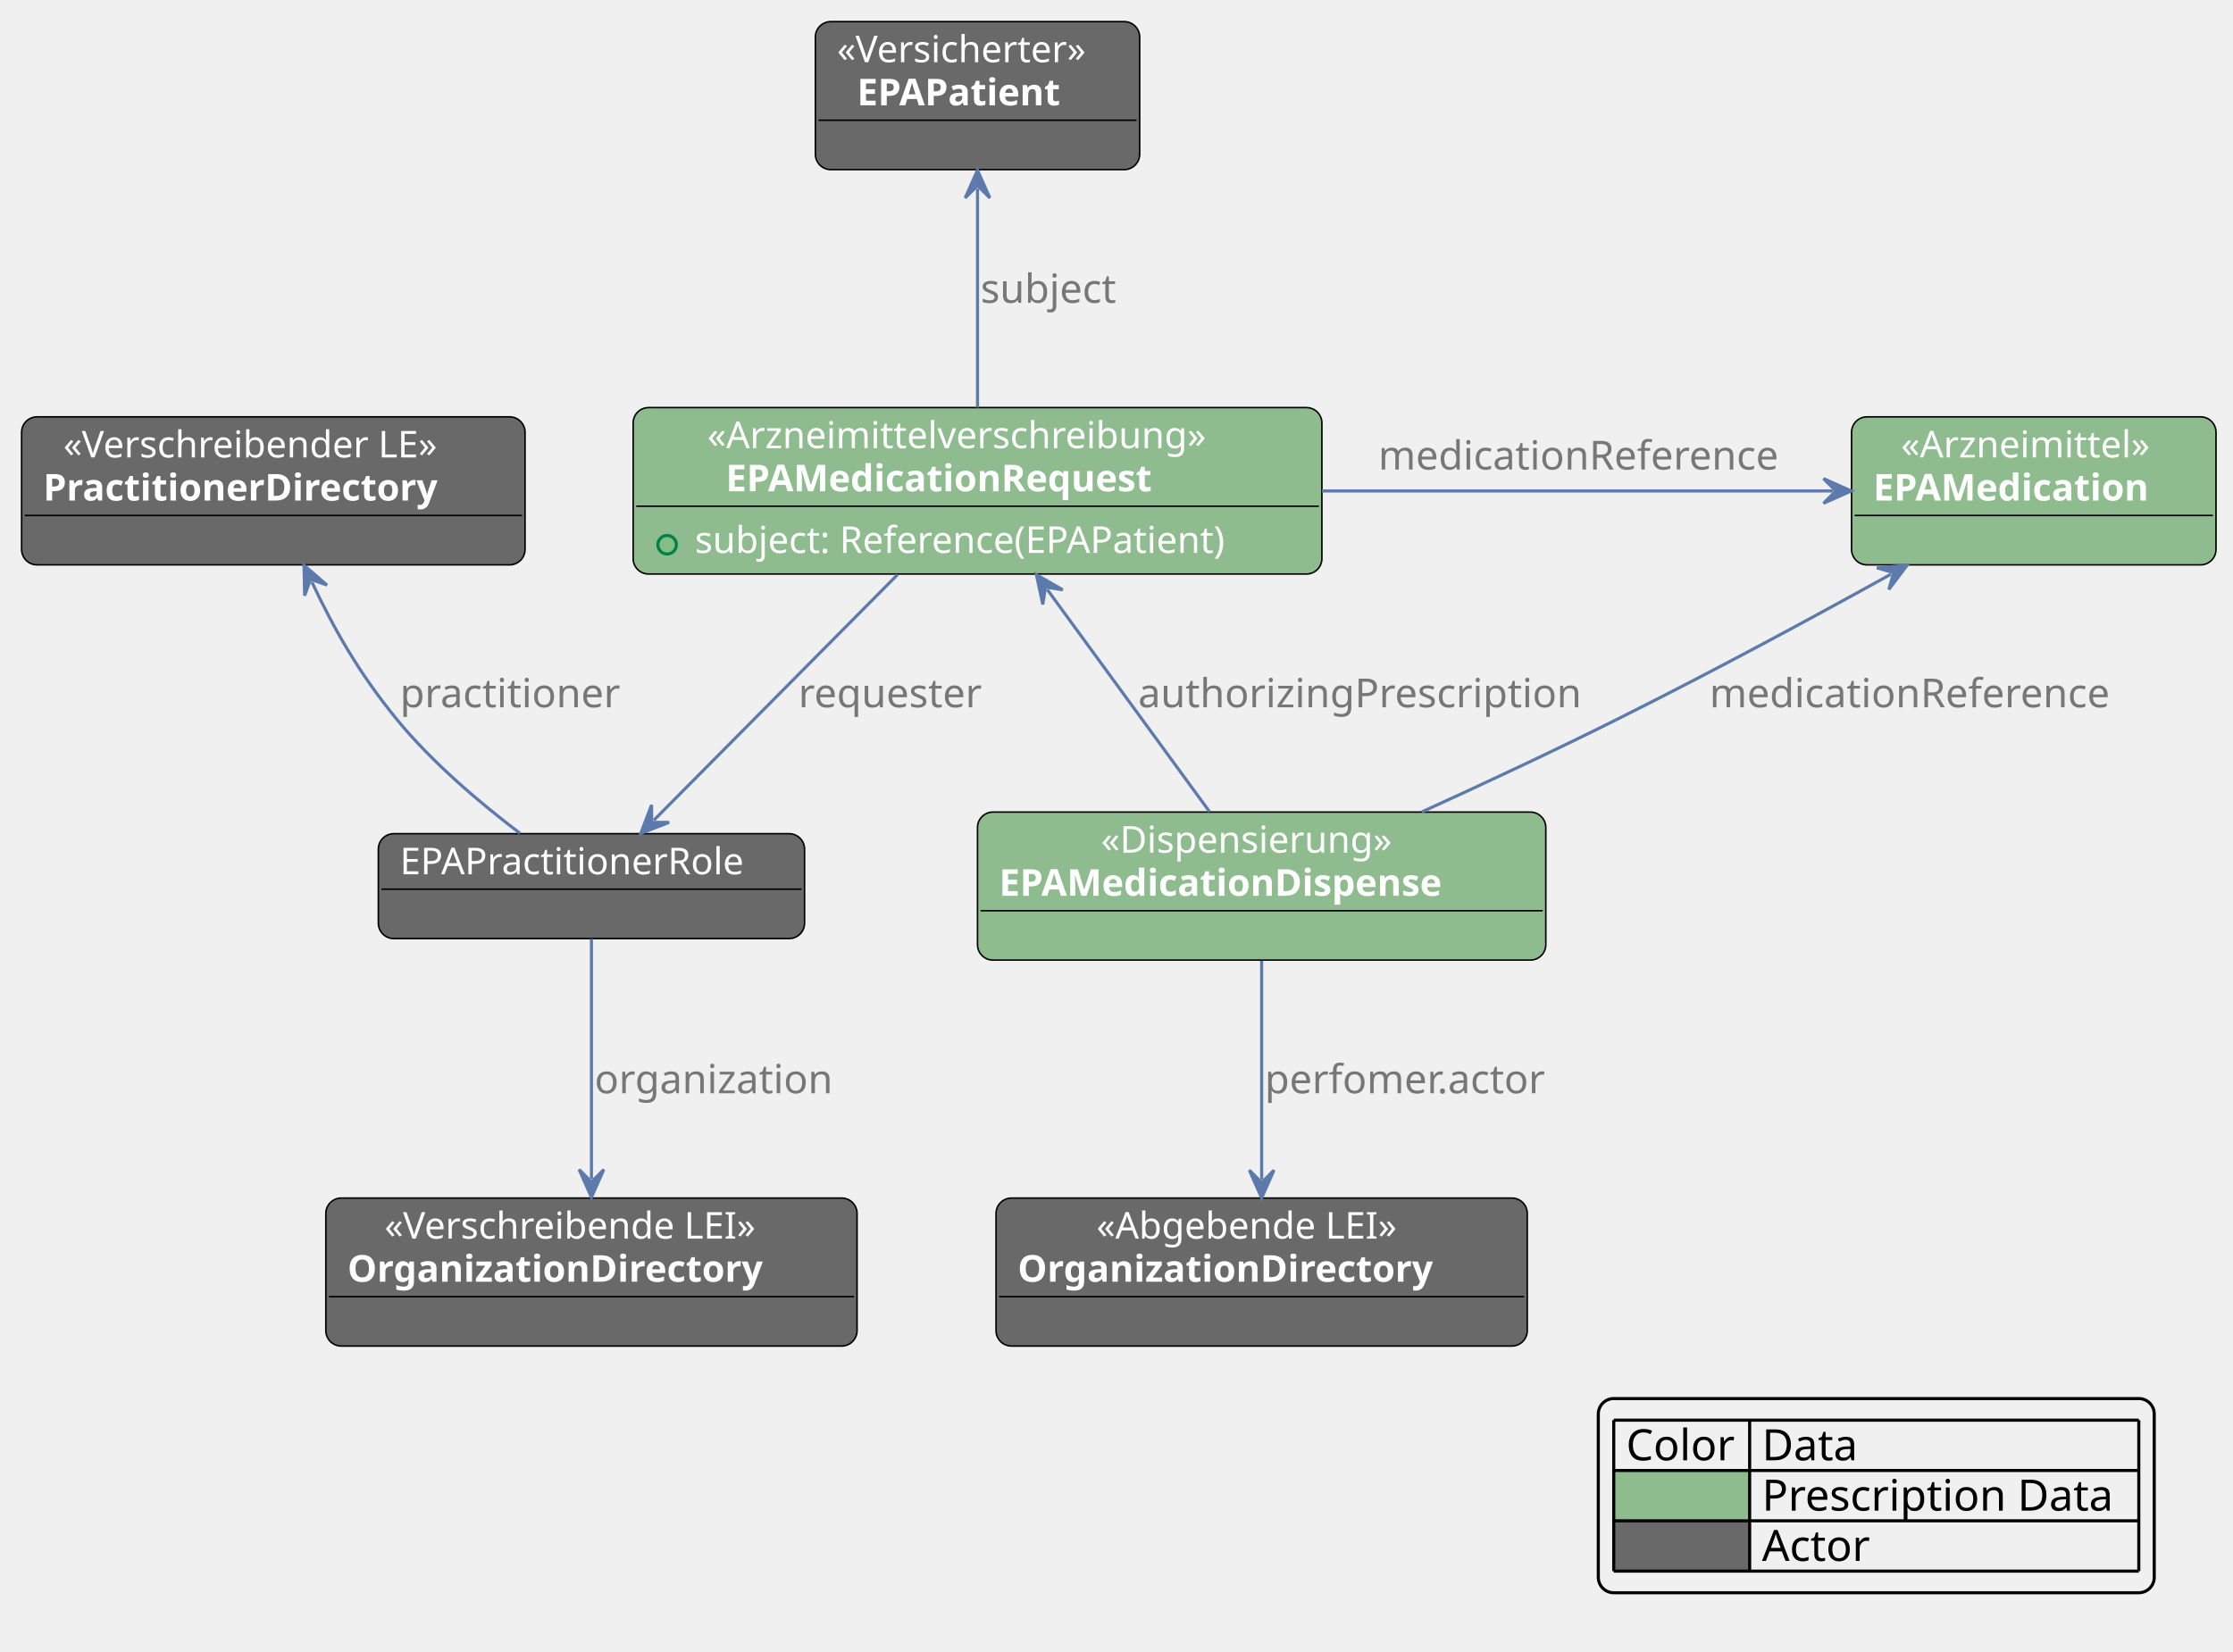
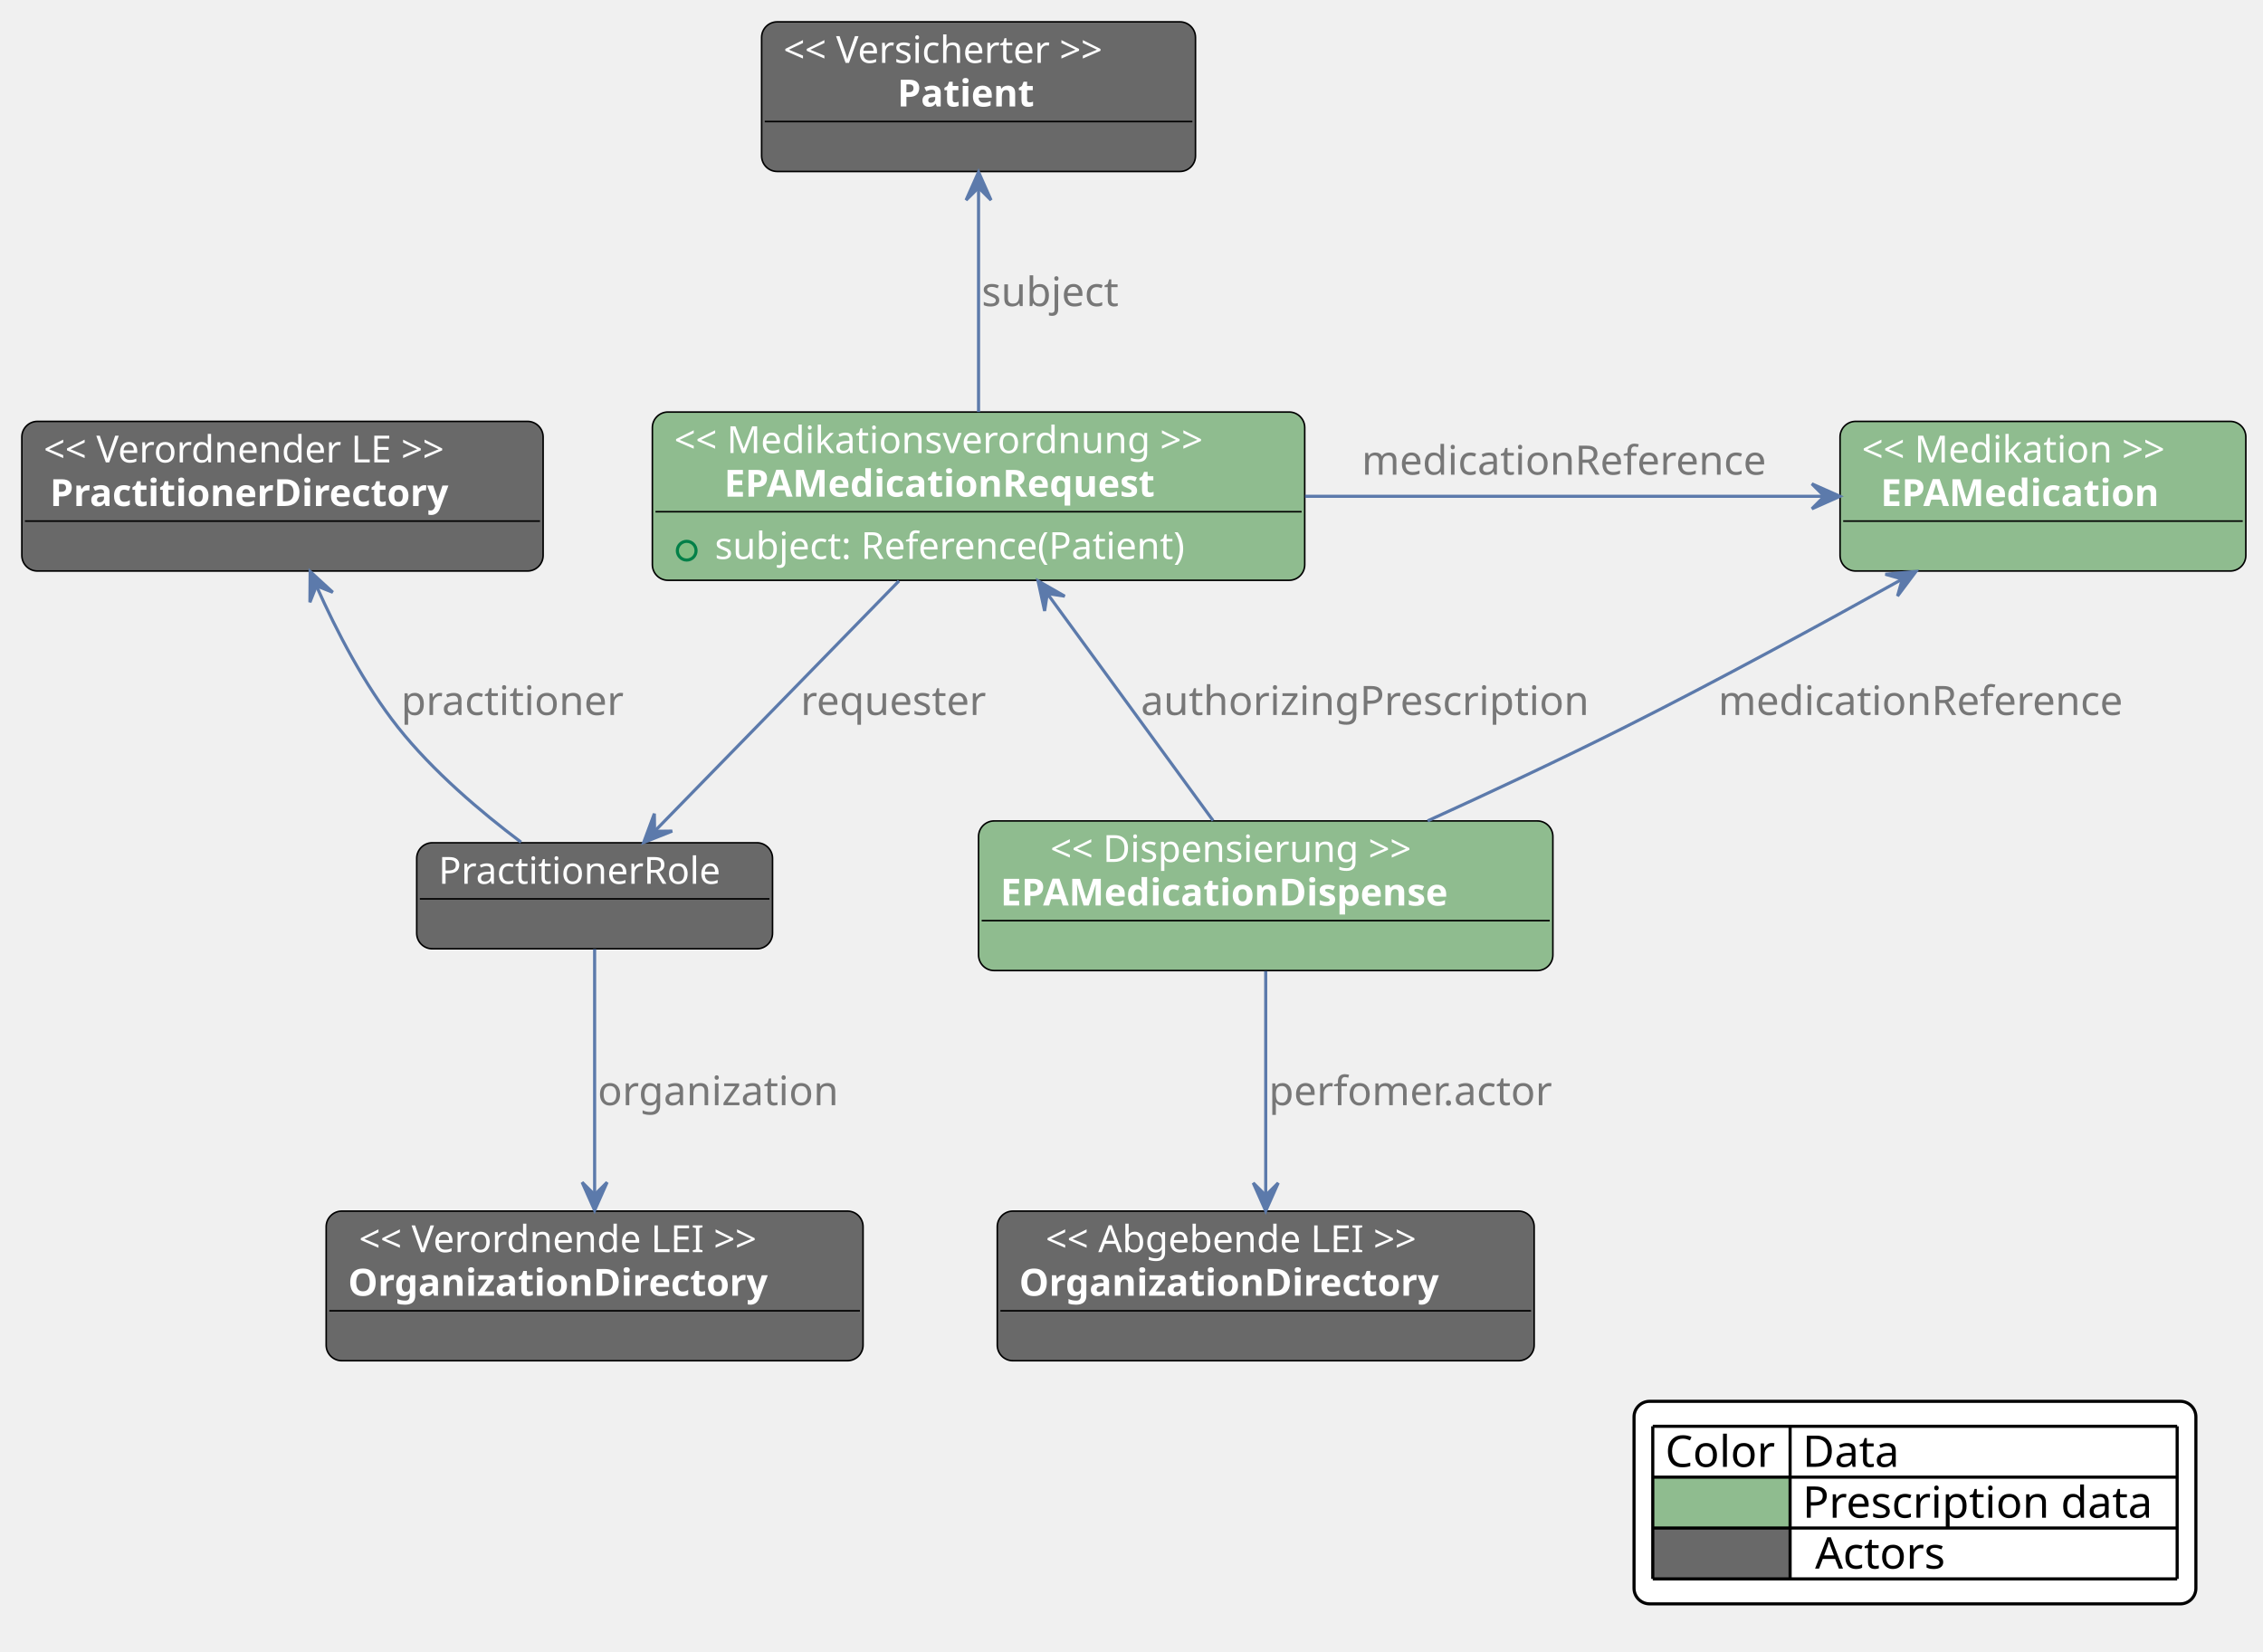
- <svg xmlns="http://www.w3.org/2000/svg" contentStyleType="text/css" height="535px" preserveAspectRatio="none" style="width:723px;height:535px;background:#FFFFFF;" version="1.1" viewBox="0 0 723 535" width="723px" zoomAndPan="magnify">
+ <svg xmlns="http://www.w3.org/2000/svg" contentStyleType="text/css" height="529px" preserveAspectRatio="none" style="width:725px;height:529px;background:#FFFFFF;" version="1.1" viewBox="0 0 725 529" width="725px" zoomAndPan="magnify">
  <defs />
  <g>
    <g id="elem_Patient">
-       <rect fill="#696969" height="47.938" rx="5" ry="5" style="stroke:#000000;stroke-width:0.5;" width="105" x="264" y="7" />
-       <text fill="#FFFFFF" font-family="sans-serif" font-size="12" lengthAdjust="spacing" textLength="91" x="271" y="20.139">«Versicherter»</text>
-       <text fill="#FFFFFF" font-family="sans-serif" font-size="12" font-weight="bold" lengthAdjust="spacing" textLength="78" x="277.5" y="34.107">EPAPatient</text>
-       <line style="stroke:#000000;stroke-width:0.5;" x1="265" x2="368" y1="38.938" y2="38.938" />
+       <rect fill="#696969" height="47.938" rx="5" ry="5" style="stroke:#000000;stroke-width:0.5;" width="139" x="244" y="7" />
+       <text fill="#FFFFFF" font-family="sans-serif" font-size="12" lengthAdjust="spacing" textLength="125" x="251" y="20.139">&lt;&lt; Versicherter &gt;&gt;</text>
+       <text fill="#FFFFFF" font-family="sans-serif" font-size="12" font-weight="bold" lengthAdjust="spacing" textLength="52" x="287.5" y="34.107">Patient</text>
+       <line style="stroke:#000000;stroke-width:0.5;" x1="245" x2="382" y1="38.938" y2="38.938" />
    </g>
    <g id="elem_PrescribingPractitioner">
-       <rect fill="#696969" height="47.938" rx="5" ry="5" style="stroke:#000000;stroke-width:0.5;" width="163" x="7" y="135" />
-       <text fill="#FFFFFF" font-family="sans-serif" font-size="12" lengthAdjust="spacing" textLength="136" x="20.5" y="148.139">«Verschreibender LE»</text>
-       <text fill="#FFFFFF" font-family="sans-serif" font-size="12" font-weight="bold" lengthAdjust="spacing" textLength="149" x="14" y="162.107">PractitionerDirectory</text>
-       <line style="stroke:#000000;stroke-width:0.5;" x1="8" x2="169" y1="166.938" y2="166.938" />
+       <rect fill="#696969" height="47.938" rx="5" ry="5" style="stroke:#000000;stroke-width:0.5;" width="167" x="7" y="135" />
+       <text fill="#FFFFFF" font-family="sans-serif" font-size="12" lengthAdjust="spacing" textLength="153" x="14" y="148.139">&lt;&lt; Verordnender LE &gt;&gt;</text>
+       <text fill="#FFFFFF" font-family="sans-serif" font-size="12" font-weight="bold" lengthAdjust="spacing" textLength="149" x="16" y="162.107">PractitionerDirectory</text>
+       <line style="stroke:#000000;stroke-width:0.5;" x1="8" x2="173" y1="166.938" y2="166.938" />
    </g>
    <g id="elem_PrescribingOrganization">
-       <rect fill="#696969" height="47.938" rx="5" ry="5" style="stroke:#000000;stroke-width:0.5;" width="172" x="105.5" y="388" />
-       <text fill="#FFFFFF" font-family="sans-serif" font-size="12" lengthAdjust="spacing" textLength="134" x="124.5" y="401.139">«Verschreibende LEI»</text>
-       <text fill="#FFFFFF" font-family="sans-serif" font-size="12" font-weight="bold" lengthAdjust="spacing" textLength="158" x="112.5" y="415.107">OrganizationDirectory</text>
-       <line style="stroke:#000000;stroke-width:0.5;" x1="106.5" x2="276.5" y1="419.938" y2="419.938" />
+       <rect fill="#696969" height="47.938" rx="5" ry="5" style="stroke:#000000;stroke-width:0.5;" width="172" x="104.5" y="388" />
+       <text fill="#FFFFFF" font-family="sans-serif" font-size="12" lengthAdjust="spacing" textLength="151" x="115" y="401.139">&lt;&lt; Verordnende LEI &gt;&gt;</text>
+       <text fill="#FFFFFF" font-family="sans-serif" font-size="12" font-weight="bold" lengthAdjust="spacing" textLength="158" x="111.5" y="415.107">OrganizationDirectory</text>
+       <line style="stroke:#000000;stroke-width:0.5;" x1="105.5" x2="275.5" y1="419.938" y2="419.938" />
    </g>
    <g id="elem_DispenserOrganization">
-       <rect fill="#696969" height="47.938" rx="5" ry="5" style="stroke:#000000;stroke-width:0.5;" width="172" x="322.5" y="388" />
-       <text fill="#FFFFFF" font-family="sans-serif" font-size="12" lengthAdjust="spacing" textLength="107" x="355" y="401.139">«Abgebende LEI»</text>
-       <text fill="#FFFFFF" font-family="sans-serif" font-size="12" font-weight="bold" lengthAdjust="spacing" textLength="158" x="329.5" y="415.107">OrganizationDirectory</text>
-       <line style="stroke:#000000;stroke-width:0.5;" x1="323.5" x2="493.5" y1="419.938" y2="419.938" />
+       <rect fill="#696969" height="47.938" rx="5" ry="5" style="stroke:#000000;stroke-width:0.5;" width="172" x="319.5" y="388" />
+       <text fill="#FFFFFF" font-family="sans-serif" font-size="12" lengthAdjust="spacing" textLength="141" x="335" y="401.139">&lt;&lt; Abgebende LEI &gt;&gt;</text>
+       <text fill="#FFFFFF" font-family="sans-serif" font-size="12" font-weight="bold" lengthAdjust="spacing" textLength="158" x="326.5" y="415.107">OrganizationDirectory</text>
+       <line style="stroke:#000000;stroke-width:0.5;" x1="320.5" x2="490.5" y1="419.938" y2="419.938" />
    </g>
    <g id="elem_PractionerRole">
-       <rect fill="#696969" height="33.969" rx="5" ry="5" style="stroke:#000000;stroke-width:0.5;" width="138" x="122.5" y="270" />
-       <text fill="#FFFFFF" font-family="sans-serif" font-size="12" lengthAdjust="spacing" textLength="124" x="129.5" y="283.139">EPAPractitionerRole</text>
-       <line style="stroke:#000000;stroke-width:0.5;" x1="123.5" x2="259.5" y1="287.969" y2="287.969" />
+       <rect fill="#696969" height="33.969" rx="5" ry="5" style="stroke:#000000;stroke-width:0.5;" width="114" x="133.5" y="270" />
+       <text fill="#FFFFFF" font-family="sans-serif" font-size="12" lengthAdjust="spacing" textLength="100" x="140.5" y="283.139">PractitionerRole</text>
+       <line style="stroke:#000000;stroke-width:0.5;" x1="134.5" x2="246.5" y1="287.969" y2="287.969" />
    </g>
    <g id="elem_Medication">
-       <rect fill="#8FBC8F" height="47.938" rx="5" ry="5" style="stroke:#000000;stroke-width:0.5;" width="118" x="599.5" y="135" />
-       <text fill="#FFFFFF" font-family="sans-serif" font-size="12" lengthAdjust="spacing" textLength="86" x="615.5" y="148.139">«Arzneimittel»</text>
-       <text fill="#FFFFFF" font-family="sans-serif" font-size="12" font-weight="bold" lengthAdjust="spacing" textLength="104" x="606.5" y="162.107">EPAMedication</text>
-       <line style="stroke:#000000;stroke-width:0.5;" x1="600.5" x2="716.5" y1="166.938" y2="166.938" />
+       <rect fill="#8FBC8F" height="47.938" rx="5" ry="5" style="stroke:#000000;stroke-width:0.5;" width="130" x="589.5" y="135" />
+       <text fill="#FFFFFF" font-family="sans-serif" font-size="12" lengthAdjust="spacing" textLength="116" x="596.5" y="148.139">&lt;&lt; Medikation &gt;&gt;</text>
+       <text fill="#FFFFFF" font-family="sans-serif" font-size="12" font-weight="bold" lengthAdjust="spacing" textLength="104" x="602.5" y="162.107">EPAMedication</text>
+       <line style="stroke:#000000;stroke-width:0.5;" x1="590.5" x2="718.5" y1="166.938" y2="166.938" />
    </g>
    <g id="elem_MedicationRequest">
-       <rect fill="#8FBC8F" height="53.906" rx="5" ry="5" style="stroke:#000000;stroke-width:0.5;" width="223" x="205" y="132" />
-       <text fill="#FFFFFF" font-family="sans-serif" font-size="12" lengthAdjust="spacing" textLength="175" x="229" y="145.139">«Arzneimittelverschreibung»</text>
-       <text fill="#FFFFFF" font-family="sans-serif" font-size="12" font-weight="bold" lengthAdjust="spacing" textLength="163" x="235" y="159.107">EPAMedicationRequest</text>
-       <line style="stroke:#000000;stroke-width:0.5;" x1="206" x2="427" y1="163.938" y2="163.938" />
-       <ellipse cx="216" cy="176.422" fill="#84BE84" rx="3" ry="3" style="stroke:#038048;stroke-width:1.0;" />
-       <text fill="#FFFFFF" font-family="sans-serif" font-size="12" lengthAdjust="spacing" textLength="197" x="225" y="179.076">subject: Reference(EPAPatient)</text>
+       <rect fill="#8FBC8F" height="53.906" rx="5" ry="5" style="stroke:#000000;stroke-width:0.5;" width="209" x="209" y="132" />
+       <text fill="#FFFFFF" font-family="sans-serif" font-size="12" lengthAdjust="spacing" textLength="195" x="216" y="145.139">&lt;&lt; Medikationsverordnung &gt;&gt;</text>
+       <text fill="#FFFFFF" font-family="sans-serif" font-size="12" font-weight="bold" lengthAdjust="spacing" textLength="163" x="232" y="159.107">EPAMedicationRequest</text>
+       <line style="stroke:#000000;stroke-width:0.5;" x1="210" x2="417" y1="163.938" y2="163.938" />
+       <ellipse cx="220" cy="176.422" fill="#84BE84" rx="3" ry="3" style="stroke:#038048;stroke-width:1.0;" />
+       <text fill="#FFFFFF" font-family="sans-serif" font-size="12" lengthAdjust="spacing" textLength="173" x="229" y="179.076">subject: Reference(Patient)</text>
    </g>
    <g id="elem_MedicationDispense">
-       <rect fill="#8FBC8F" height="47.938" rx="5" ry="5" style="stroke:#000000;stroke-width:0.5;" width="184" x="316.5" y="263" />
-       <text fill="#FFFFFF" font-family="sans-serif" font-size="12" lengthAdjust="spacing" textLength="104" x="356.5" y="276.139">«Dispensierung»</text>
-       <text fill="#FFFFFF" font-family="sans-serif" font-size="12" font-weight="bold" lengthAdjust="spacing" textLength="170" x="323.5" y="290.107">EPAMedicationDispense</text>
-       <line style="stroke:#000000;stroke-width:0.5;" x1="317.5" x2="499.5" y1="294.938" y2="294.938" />
+       <rect fill="#8FBC8F" height="47.938" rx="5" ry="5" style="stroke:#000000;stroke-width:0.5;" width="184" x="313.5" y="263" />
+       <text fill="#FFFFFF" font-family="sans-serif" font-size="12" lengthAdjust="spacing" textLength="138" x="336.5" y="276.139">&lt;&lt; Dispensierung &gt;&gt;</text>
+       <text fill="#FFFFFF" font-family="sans-serif" font-size="12" font-weight="bold" lengthAdjust="spacing" textLength="170" x="320.5" y="290.107">EPAMedicationDispense</text>
+       <line style="stroke:#000000;stroke-width:0.5;" x1="314.5" x2="496.5" y1="294.938" y2="294.938" />
    </g>
    <g id="link_Patient_MedicationRequest">
-       <path codeLine="26" d="M316.5,61.11 C316.5,82.85 316.5,109.36 316.5,131.99 " fill="none" id="Patient-backto-MedicationRequest" style="stroke:#5C7AAB;stroke-width:1.0;" />
-       <polygon fill="#5C7AAB" points="316.5,55.11,312.5,64.11,316.5,60.11,320.5,64.11,316.5,55.11" style="stroke:#5C7AAB;stroke-width:1.0;" />
-       <text fill="#777777" font-family="sans-serif" font-size="13" lengthAdjust="spacing" textLength="46" x="317.5" y="98.067">subject</text>
+       <path codeLine="26" d="M313.5,60.12 C313.5,81.62 313.5,111.04 313.5,131.99 " fill="none" id="Patient-backto-MedicationRequest" style="stroke:#5C7AAB;stroke-width:1.0;" />
+       <polygon fill="#5C7AAB" points="313.5,55.11,309.5,64.11,313.5,60.11,317.5,64.11,313.5,55.11" style="stroke:#5C7AAB;stroke-width:1.0;" />
+       <text fill="#777777" font-family="sans-serif" font-size="13" lengthAdjust="spacing" textLength="46" x="314.5" y="98.067">subject</text>
    </g>
    <g id="link_MedicationRequest_Medication">
-       <path codeLine="27" d="M428.01,159 C485.12,159 546.35,159 593.41,159 " fill="none" id="MedicationRequest-to-Medication" style="stroke:#5C7AAB;stroke-width:1.0;" />
-       <polygon fill="#5C7AAB" points="599.41,159,590.41,155,594.41,159,590.41,163,599.41,159" style="stroke:#5C7AAB;stroke-width:1.0;" />
-       <text fill="#777777" font-family="sans-serif" font-size="13" lengthAdjust="spacing" textLength="135" x="446.25" y="152.067">medicationReference</text>
+       <path codeLine="27" d="M418.13,159 C472.06,159 536.38,159 584.3,159 " fill="none" id="MedicationRequest-to-Medication" style="stroke:#5C7AAB;stroke-width:1.0;" />
+       <polygon fill="#5C7AAB" points="589.47,159,580.47,155,584.47,159,580.47,163,589.47,159" style="stroke:#5C7AAB;stroke-width:1.0;" />
+       <text fill="#777777" font-family="sans-serif" font-size="13" lengthAdjust="spacing" textLength="135" x="436.25" y="152.067">medicationReference</text>
    </g>
    <g id="link_MedicationRequest_PractionerRole">
-       <path codeLine="28" d="M290.6,186.11 C265.57,211.34 232.675,244.49 211.696,265.64 " fill="none" id="MedicationRequest-to-PractionerRole" style="stroke:#5C7AAB;stroke-width:1.0;" />
-       <polygon fill="#5C7AAB" points="207.47,269.9,216.648,266.327,210.991,266.35,210.968,260.693,207.47,269.9" style="stroke:#5C7AAB;stroke-width:1.0;" />
-       <text fill="#777777" font-family="sans-serif" font-size="13" lengthAdjust="spacing" textLength="62" x="258.5" y="229.067">requester</text>
+       <path codeLine="28" d="M288.01,186.11 C264.73,209.96 230.82,244.7 209.74,266.29 " fill="none" id="MedicationRequest-to-PractionerRole" style="stroke:#5C7AAB;stroke-width:1.0;" />
+       <polygon fill="#5C7AAB" points="206.21,269.9,215.359,266.253,209.702,266.322,209.634,260.666,206.21,269.9" style="stroke:#5C7AAB;stroke-width:1.0;" />
+       <text fill="#777777" font-family="sans-serif" font-size="13" lengthAdjust="spacing" textLength="62" x="256.5" y="229.067">requester</text>
    </g>
    <g id="link_PrescribingPractitioner_PractionerRole">
-       <path codeLine="30" d="M100.979,188.487 C108.089,203.567 116.05,217.8 128.5,233 C140,247.04 155.6,260.2 168.39,269.89 " fill="none" id="PrescribingPractitioner-backto-PractionerRole" style="stroke:#5C7AAB;stroke-width:1.0;" />
-       <polygon fill="#5C7AAB" points="98.42,183.06,98.64,192.906,100.552,187.583,105.876,189.495,98.42,183.06" style="stroke:#5C7AAB;stroke-width:1.0;" />
-       <text fill="#777777" font-family="sans-serif" font-size="13" lengthAdjust="spacing" textLength="73" x="129.5" y="229.067">practitioner</text>
+       <path codeLine="30" d="M101.42,187.83 C107.8,202.15 116.72,219.39 127.5,233 C138.69,247.11 154.12,260.17 166.92,269.8 " fill="none" id="PrescribingPractitioner-backto-PractionerRole" style="stroke:#5C7AAB;stroke-width:1.0;" />
+       <polygon fill="#5C7AAB" points="99.36,183.1,99.291,192.949,101.359,187.683,106.624,189.75,99.36,183.1" style="stroke:#5C7AAB;stroke-width:1.0;" />
+       <text fill="#777777" font-family="sans-serif" font-size="13" lengthAdjust="spacing" textLength="73" x="128.5" y="229.067">practitioner</text>
    </g>
    <g id="link_PractionerRole_PrescribingOrganization">
-       <path codeLine="31" d="M191.5,304.08 C191.5,325.44 191.5,357.31 191.5,381.77 " fill="none" id="PractionerRole-to-PrescribingOrganization" style="stroke:#5C7AAB;stroke-width:1.0;" />
-       <polygon fill="#5C7AAB" points="191.5,387.77,195.5,378.77,191.5,382.77,187.5,378.77,191.5,387.77" style="stroke:#5C7AAB;stroke-width:1.0;" />
-       <text fill="#777777" font-family="sans-serif" font-size="13" lengthAdjust="spacing" textLength="79" x="192.5" y="354.067">organization</text>
+       <path codeLine="31" d="M190.5,304.08 C190.5,324.02 190.5,358.35 190.5,382.73 " fill="none" id="PractionerRole-to-PrescribingOrganization" style="stroke:#5C7AAB;stroke-width:1.0;" />
+       <polygon fill="#5C7AAB" points="190.5,387.77,194.5,378.77,190.5,382.77,186.5,378.77,190.5,387.77" style="stroke:#5C7AAB;stroke-width:1.0;" />
+       <text fill="#777777" font-family="sans-serif" font-size="13" lengthAdjust="spacing" textLength="79" x="191.5" y="354.067">organization</text>
    </g>
    <g id="link_Medication_MedicationDispense">
-       <path codeLine="33" d="M612.252,185.958 C585.672,200.688 555.43,217.03 523.5,233 C503.05,243.23 480.24,253.89 460.36,262.95 " fill="none" id="Medication-backto-MedicationDispense" style="stroke:#5C7AAB;stroke-width:1.0;" />
-       <polygon fill="#5C7AAB" points="617.5,183.05,607.689,183.914,613.127,185.474,611.567,190.911,617.5,183.05" style="stroke:#5C7AAB;stroke-width:1.0;" />
-       <text fill="#777777" font-family="sans-serif" font-size="13" lengthAdjust="spacing" textLength="135" x="553.5" y="229.067">medicationReference</text>
+       <path codeLine="33" d="M609.42,185.54 C583.61,199.91 550.49,217.94 520.5,233 C500.07,243.26 477.26,253.93 457.37,262.98 " fill="none" id="Medication-backto-MedicationDispense" style="stroke:#5C7AAB;stroke-width:1.0;" />
+       <polygon fill="#5C7AAB" points="613.82,183.08,604.012,183.979,609.455,185.519,607.915,190.962,613.82,183.08" style="stroke:#5C7AAB;stroke-width:1.0;" />
+       <text fill="#777777" font-family="sans-serif" font-size="13" lengthAdjust="spacing" textLength="135" x="550.5" y="229.067">medicationReference</text>
    </g>
    <g id="link_MedicationRequest_MedicationDispense">
-       <path codeLine="34" d="M339.099,190.955 C355.629,213.585 375.78,241.18 391.63,262.89 " fill="none" id="MedicationRequest-backto-MedicationDispense" style="stroke:#5C7AAB;stroke-width:1.0;" />
-       <polygon fill="#5C7AAB" points="335.56,186.11,337.639,195.737,338.509,190.148,344.099,191.018,335.56,186.11" style="stroke:#5C7AAB;stroke-width:1.0;" />
-       <text fill="#777777" font-family="sans-serif" font-size="13" lengthAdjust="spacing" textLength="146" x="368.5" y="229.067">authorizingPrescription</text>
+       <path codeLine="34" d="M335.54,190.18 C351.84,212.51 373.71,242.46 388.63,262.89 " fill="none" id="MedicationRequest-backto-MedicationDispense" style="stroke:#5C7AAB;stroke-width:1.0;" />
+       <polygon fill="#5C7AAB" points="332.56,186.11,334.661,195.732,335.519,190.141,341.11,190.998,332.56,186.11" style="stroke:#5C7AAB;stroke-width:1.0;" />
+       <text fill="#777777" font-family="sans-serif" font-size="13" lengthAdjust="spacing" textLength="146" x="365.5" y="229.067">authorizingPrescription</text>
    </g>
    <g id="link_MedicationDispense_DispenserOrganization">
-       <path codeLine="35" d="M408.5,311.14 C408.5,333.13 408.5,360.01 408.5,381.97 " fill="none" id="MedicationDispense-to-DispenserOrganization" style="stroke:#5C7AAB;stroke-width:1.0;" />
-       <polygon fill="#5C7AAB" points="408.5,387.97,412.5,378.97,408.5,382.97,404.5,378.97,408.5,387.97" style="stroke:#5C7AAB;stroke-width:1.0;" />
-       <text fill="#777777" font-family="sans-serif" font-size="13" lengthAdjust="spacing" textLength="96" x="409.5" y="354.067">perfomer.actor</text>
+       <path codeLine="35" d="M405.5,311.14 C405.5,331.49 405.5,361.19 405.5,382.91 " fill="none" id="MedicationDispense-to-DispenserOrganization" style="stroke:#5C7AAB;stroke-width:1.0;" />
+       <polygon fill="#5C7AAB" points="405.5,387.97,409.5,378.97,405.5,382.97,401.5,378.97,405.5,387.97" style="stroke:#5C7AAB;stroke-width:1.0;" />
+       <text fill="#777777" font-family="sans-serif" font-size="13" lengthAdjust="spacing" textLength="96" x="406.5" y="354.067">perfomer.actor</text>
    </g>
-     <rect fill="none" height="62.891" id="_legend" rx="5" ry="5" style="stroke:#000000;stroke-width:1.0;" width="180" x="517.5" y="452.938" />
-     <text fill="#000000" font-family="sans-serif" font-size="14" lengthAdjust="spacing" textLength="36" x="526.5" y="472.933">Color</text>
-     <text fill="#000000" font-family="sans-serif" font-size="14" lengthAdjust="spacing" textLength="32" x="570.5" y="472.933">Data</text>
-     <rect fill="#8FBC8F" height="16.297" style="stroke:none;stroke-width:1.0;" width="44" x="522.5" y="476.234" />
-     <text fill="#000000" font-family="sans-serif" font-size="14" lengthAdjust="spacing" textLength="4" x="522.5" y="489.229"> </text>
-     <text fill="#000000" font-family="sans-serif" font-size="14" lengthAdjust="spacing" textLength="118" x="570.5" y="489.229">Prescription Data</text>
-     <rect fill="#696969" height="16.297" style="stroke:none;stroke-width:1.0;" width="44" x="522.5" y="492.531" />
-     <text fill="#000000" font-family="sans-serif" font-size="14" lengthAdjust="spacing" textLength="4" x="522.5" y="505.526"> </text>
-     <text fill="#000000" font-family="sans-serif" font-size="14" lengthAdjust="spacing" textLength="36" x="570.5" y="505.526">Actor</text>
-     <line style="stroke:#000000;stroke-width:1.0;" x1="522.5" x2="692.5" y1="459.938" y2="459.938" />
-     <line style="stroke:#000000;stroke-width:1.0;" x1="522.5" x2="692.5" y1="476.234" y2="476.234" />
-     <line style="stroke:#000000;stroke-width:1.0;" x1="522.5" x2="692.5" y1="492.531" y2="492.531" />
-     <line style="stroke:#000000;stroke-width:1.0;" x1="522.5" x2="692.5" y1="508.828" y2="508.828" />
-     <line style="stroke:#000000;stroke-width:1.0;" x1="522.5" x2="522.5" y1="459.938" y2="508.828" />
-     <line style="stroke:#000000;stroke-width:1.0;" x1="566.5" x2="566.5" y1="459.938" y2="508.828" />
-     <line style="stroke:#000000;stroke-width:1.0;" x1="692.5" x2="692.5" y1="459.938" y2="508.828" />
+     <rect fill="#FFFFFF" height="64.891" id="_legend" rx="5" ry="5" style="stroke:#000000;stroke-width:1.0;" width="180" x="523.5" y="448.938" />
+     <text fill="#000000" font-family="sans-serif" font-size="14" lengthAdjust="spacing" textLength="36" x="533.5" y="469.933">Color</text>
+     <text fill="#000000" font-family="sans-serif" font-size="14" lengthAdjust="spacing" textLength="32" x="577.5" y="469.933">Data</text>
+     <rect fill="#8FBC8F" height="16.297" style="stroke:none;stroke-width:1.0;" width="44" x="529.5" y="473.234" />
+     <text fill="#000000" font-family="sans-serif" font-size="14" lengthAdjust="spacing" textLength="4" x="529.5" y="486.229"> </text>
+     <text fill="#000000" font-family="sans-serif" font-size="14" lengthAdjust="spacing" textLength="116" x="577.5" y="486.229">Prescription data</text>
+     <rect fill="#696969" height="16.297" style="stroke:none;stroke-width:1.0;" width="44" x="529.5" y="489.531" />
+     <text fill="#000000" font-family="sans-serif" font-size="14" lengthAdjust="spacing" textLength="4" x="529.5" y="502.526"> </text>
+     <text fill="#000000" font-family="sans-serif" font-size="14" lengthAdjust="spacing" textLength="44" x="581.5" y="502.526">Actors</text>
+     <line style="stroke:#000000;stroke-width:1.0;" x1="529.5" x2="697.5" y1="456.938" y2="456.938" />
+     <line style="stroke:#000000;stroke-width:1.0;" x1="529.5" x2="697.5" y1="473.234" y2="473.234" />
+     <line style="stroke:#000000;stroke-width:1.0;" x1="529.5" x2="697.5" y1="489.531" y2="489.531" />
+     <line style="stroke:#000000;stroke-width:1.0;" x1="529.5" x2="697.5" y1="505.828" y2="505.828" />
+     <line style="stroke:#000000;stroke-width:1.0;" x1="529.5" x2="529.5" y1="456.938" y2="505.828" />
+     <line style="stroke:#000000;stroke-width:1.0;" x1="573.5" x2="573.5" y1="456.938" y2="505.828" />
+     <line style="stroke:#000000;stroke-width:1.0;" x1="697.5" x2="697.5" y1="456.938" y2="505.828" />
  </g>
</svg>
